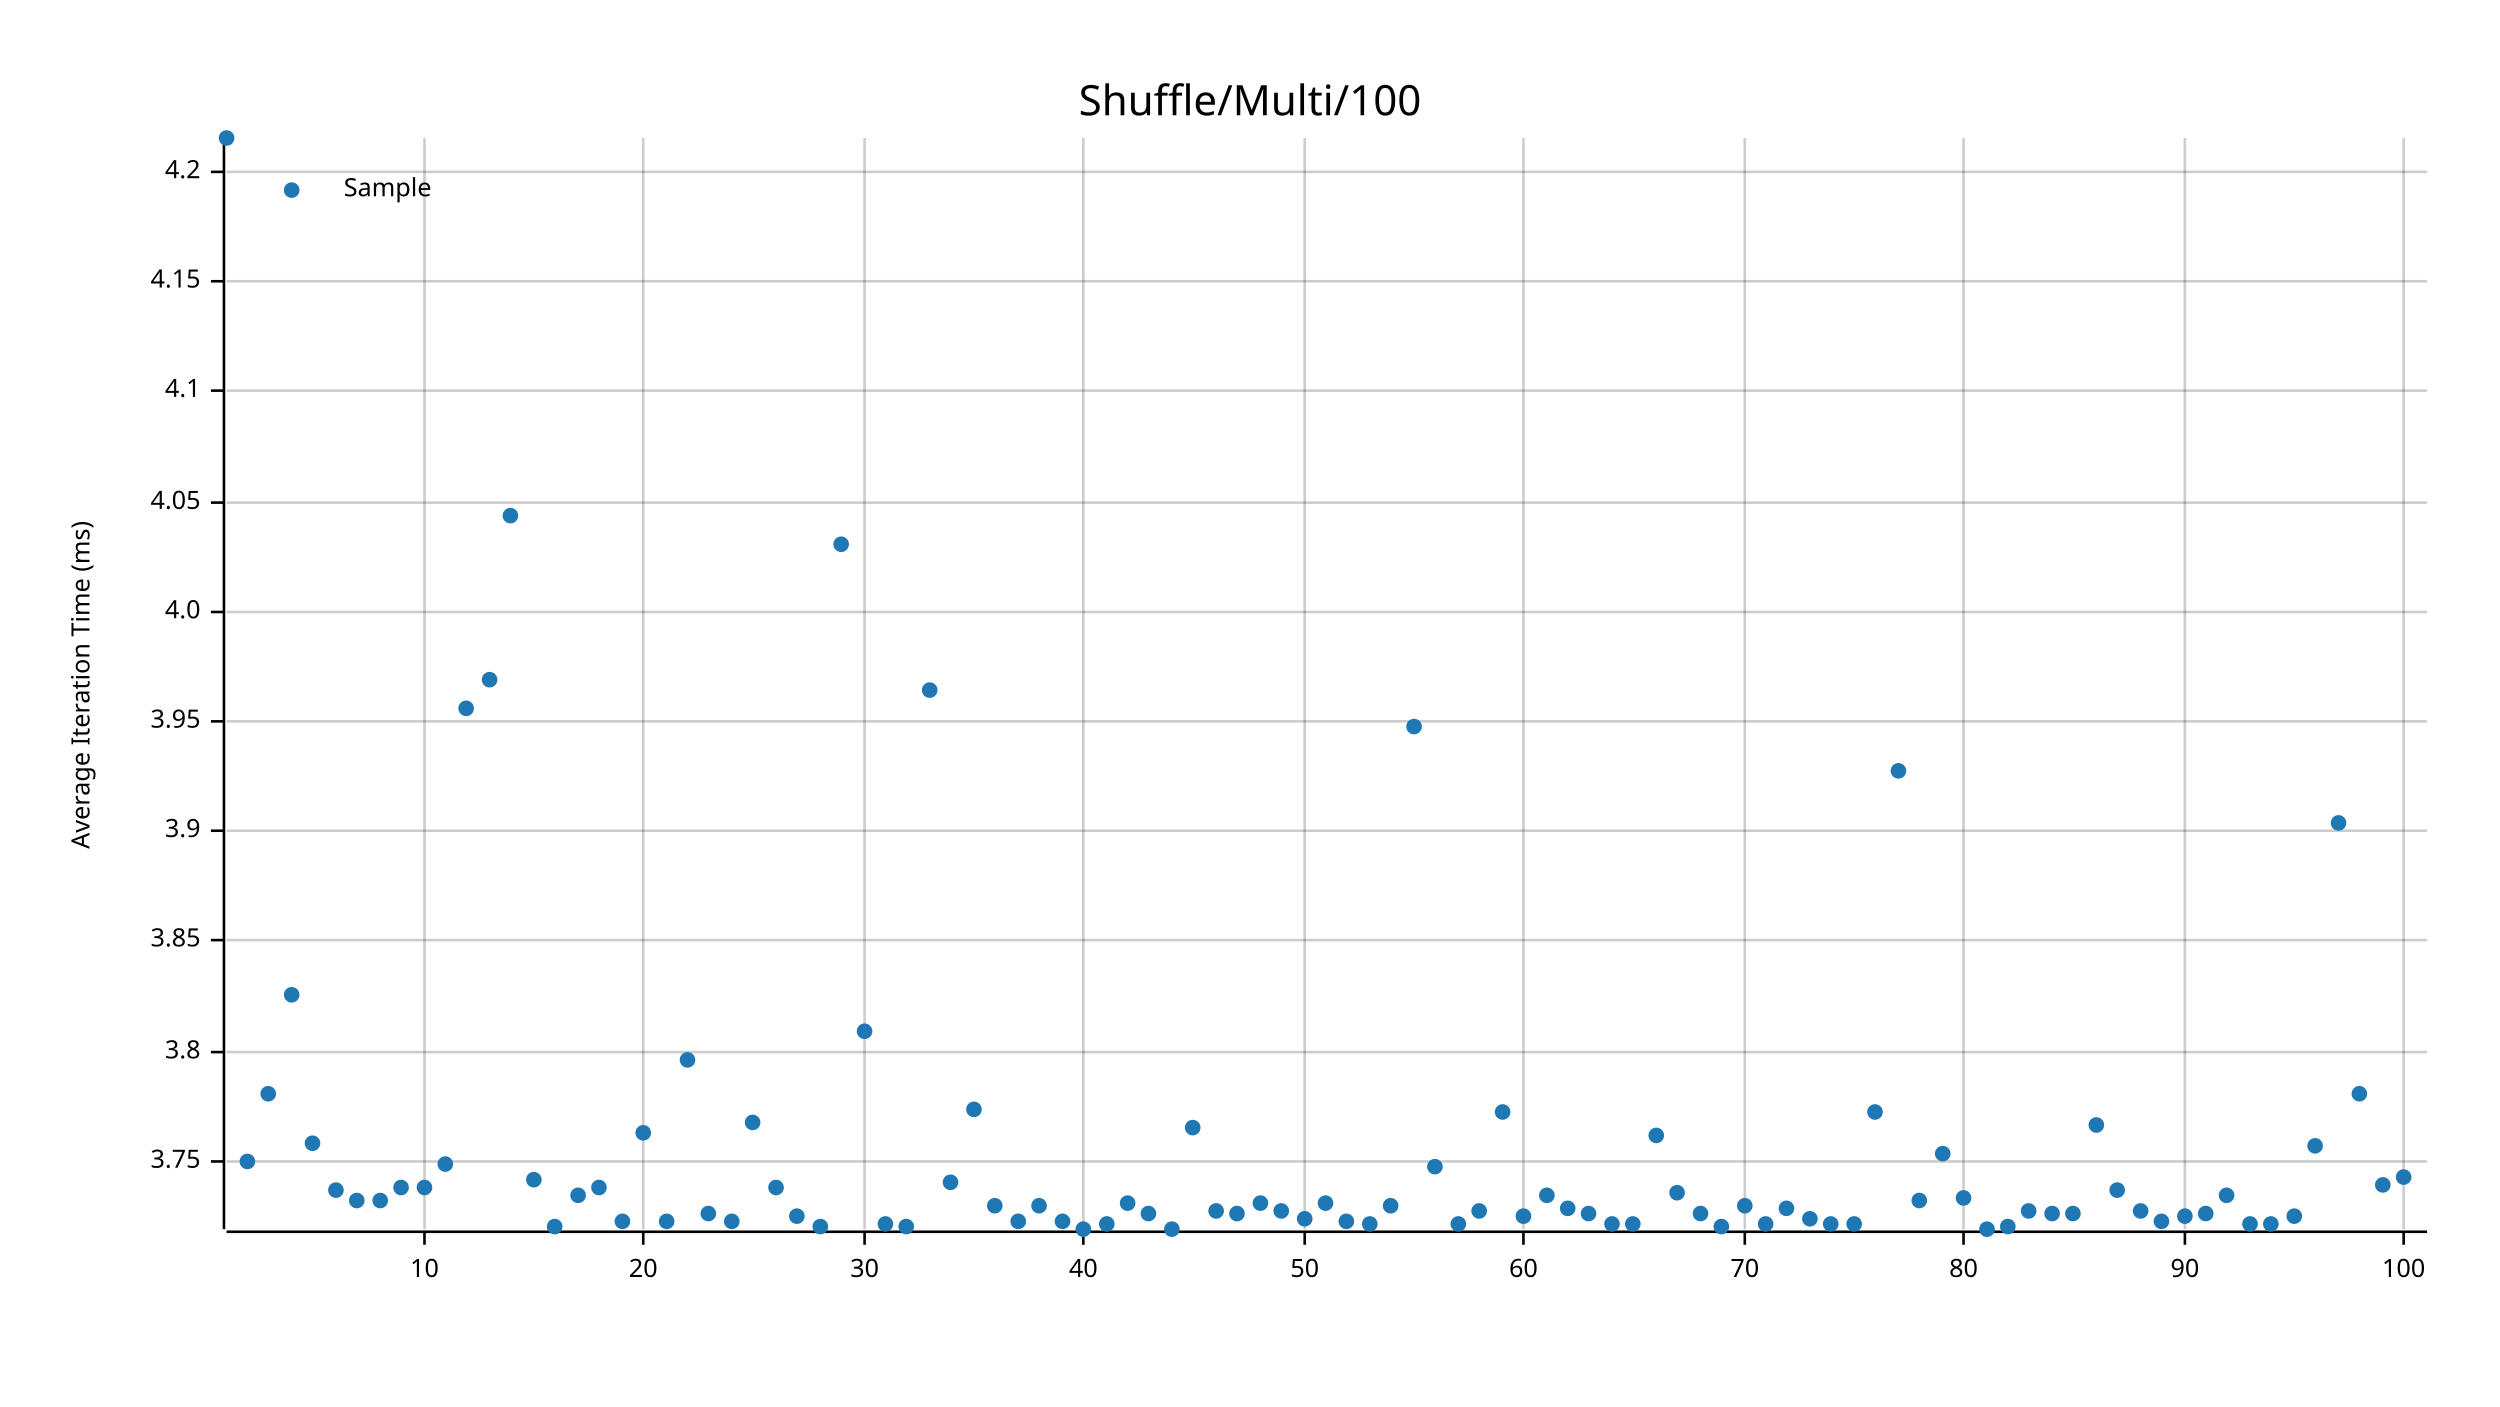
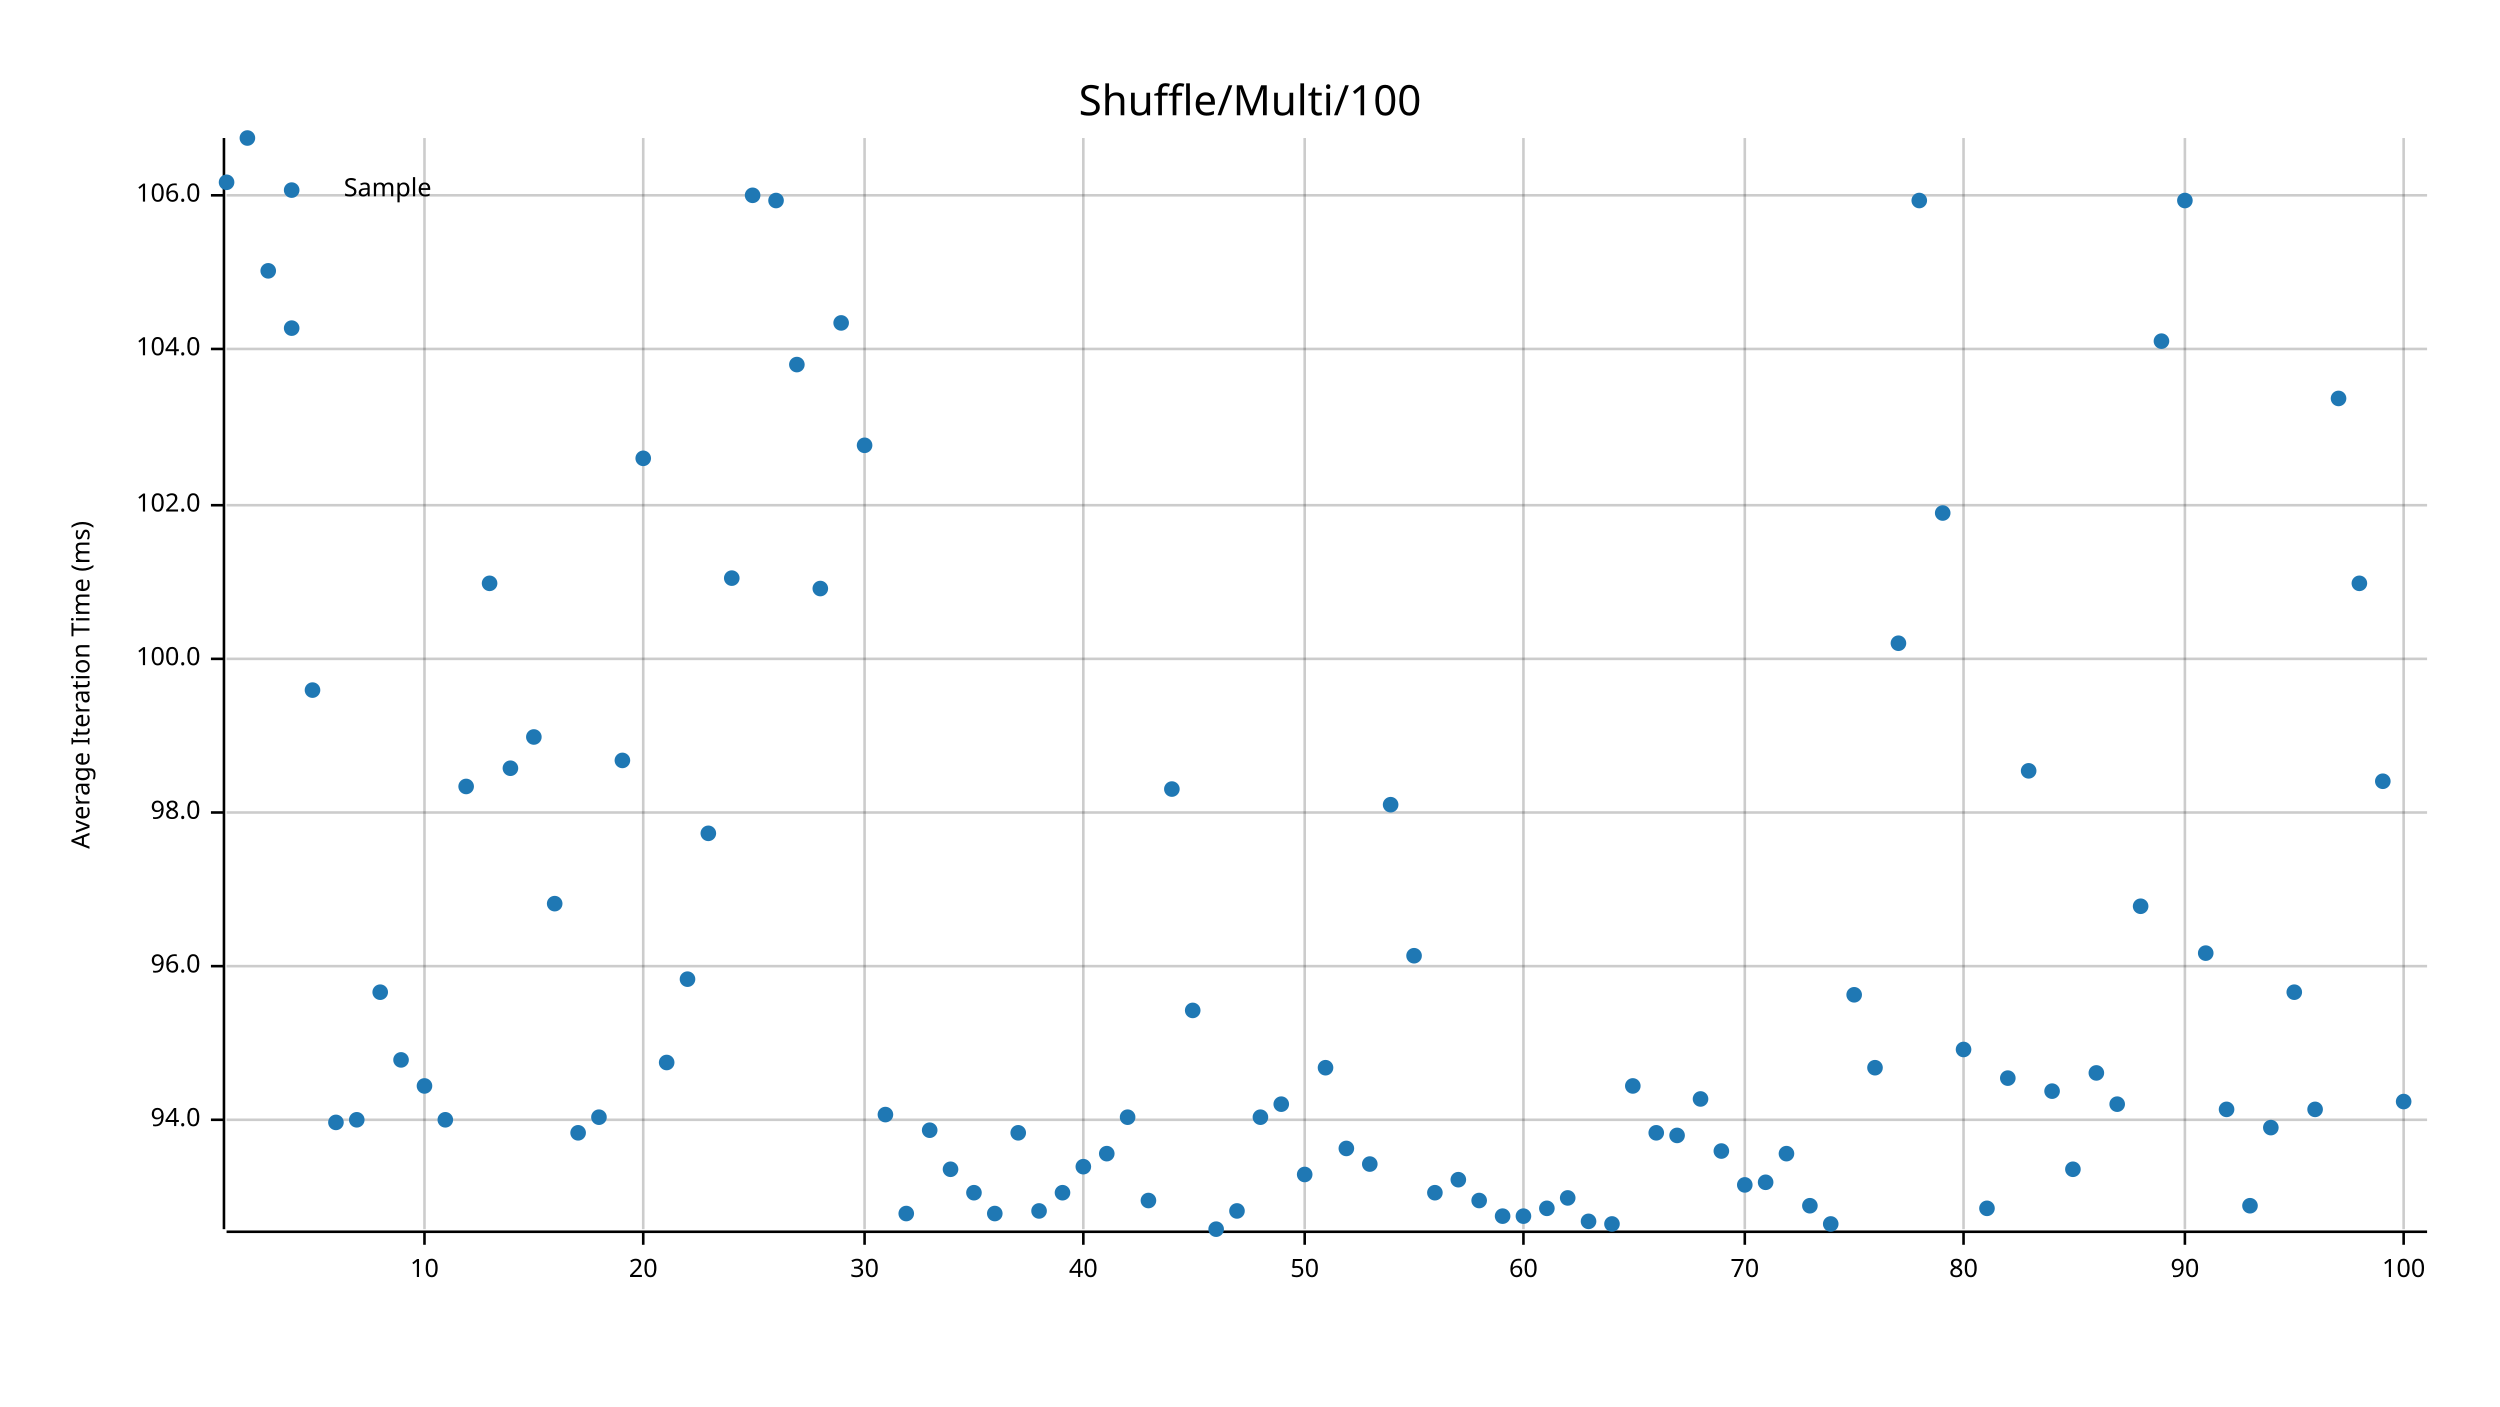
<svg xmlns="http://www.w3.org/2000/svg" width="960" height="540" viewBox="0 0 960 540">
  <text x="480" y="32" dy="0.76em" text-anchor="middle" font-family="sans-serif" font-size="16.129" opacity="1" fill="#000000">
Shuffle/Multi/100
</text>
  <text x="27" y="263" dy="0.76em" text-anchor="middle" font-family="sans-serif" font-size="9.677" opacity="1" fill="#000000" transform="rotate(270, 27, 263)">
Average Iteration Time (ms)
</text>
  <line opacity="0.2" stroke="#000000" stroke-width="1" x1="163" y1="472" x2="163" y2="53" />
  <line opacity="0.2" stroke="#000000" stroke-width="1" x1="247" y1="472" x2="247" y2="53" />
  <line opacity="0.2" stroke="#000000" stroke-width="1" x1="332" y1="472" x2="332" y2="53" />
  <line opacity="0.2" stroke="#000000" stroke-width="1" x1="416" y1="472" x2="416" y2="53" />
  <line opacity="0.2" stroke="#000000" stroke-width="1" x1="501" y1="472" x2="501" y2="53" />
  <line opacity="0.2" stroke="#000000" stroke-width="1" x1="585" y1="472" x2="585" y2="53" />
  <line opacity="0.2" stroke="#000000" stroke-width="1" x1="670" y1="472" x2="670" y2="53" />
  <line opacity="0.2" stroke="#000000" stroke-width="1" x1="754" y1="472" x2="754" y2="53" />
  <line opacity="0.2" stroke="#000000" stroke-width="1" x1="839" y1="472" x2="839" y2="53" />
  <line opacity="0.2" stroke="#000000" stroke-width="1" x1="923" y1="472" x2="923" y2="53" />
-   <line opacity="0.2" stroke="#000000" stroke-width="1" x1="87" y1="446" x2="932" y2="446" />
-   <line opacity="0.2" stroke="#000000" stroke-width="1" x1="87" y1="404" x2="932" y2="404" />
-   <line opacity="0.2" stroke="#000000" stroke-width="1" x1="87" y1="361" x2="932" y2="361" />
-   <line opacity="0.2" stroke="#000000" stroke-width="1" x1="87" y1="319" x2="932" y2="319" />
-   <line opacity="0.2" stroke="#000000" stroke-width="1" x1="87" y1="277" x2="932" y2="277" />
-   <line opacity="0.2" stroke="#000000" stroke-width="1" x1="87" y1="235" x2="932" y2="235" />
-   <line opacity="0.2" stroke="#000000" stroke-width="1" x1="87" y1="193" x2="932" y2="193" />
-   <line opacity="0.2" stroke="#000000" stroke-width="1" x1="87" y1="150" x2="932" y2="150" />
-   <line opacity="0.2" stroke="#000000" stroke-width="1" x1="87" y1="108" x2="932" y2="108" />
-   <line opacity="0.2" stroke="#000000" stroke-width="1" x1="87" y1="66" x2="932" y2="66" />
+   <line opacity="0.2" stroke="#000000" stroke-width="1" x1="87" y1="430" x2="932" y2="430" />
+   <line opacity="0.2" stroke="#000000" stroke-width="1" x1="87" y1="371" x2="932" y2="371" />
+   <line opacity="0.2" stroke="#000000" stroke-width="1" x1="87" y1="312" x2="932" y2="312" />
+   <line opacity="0.2" stroke="#000000" stroke-width="1" x1="87" y1="253" x2="932" y2="253" />
+   <line opacity="0.2" stroke="#000000" stroke-width="1" x1="87" y1="194" x2="932" y2="194" />
+   <line opacity="0.2" stroke="#000000" stroke-width="1" x1="87" y1="134" x2="932" y2="134" />
+   <line opacity="0.2" stroke="#000000" stroke-width="1" x1="87" y1="75" x2="932" y2="75" />
  <polyline fill="none" opacity="1" stroke="#000000" stroke-width="1" points="86,53 86,472 " />
-   <text x="77" y="446" dy="0.5ex" text-anchor="end" font-family="sans-serif" font-size="9.677" opacity="1" fill="#000000">
- 3.75
+   <text x="77" y="430" dy="0.5ex" text-anchor="end" font-family="sans-serif" font-size="9.677" opacity="1" fill="#000000">
+ 94.0
</text>
-   <polyline fill="none" opacity="1" stroke="#000000" stroke-width="1" points="81,446 86,446 " />
-   <text x="77" y="404" dy="0.5ex" text-anchor="end" font-family="sans-serif" font-size="9.677" opacity="1" fill="#000000">
- 3.8
+   <polyline fill="none" opacity="1" stroke="#000000" stroke-width="1" points="81,430 86,430 " />
+   <text x="77" y="371" dy="0.5ex" text-anchor="end" font-family="sans-serif" font-size="9.677" opacity="1" fill="#000000">
+ 96.0
</text>
-   <polyline fill="none" opacity="1" stroke="#000000" stroke-width="1" points="81,404 86,404 " />
-   <text x="77" y="361" dy="0.5ex" text-anchor="end" font-family="sans-serif" font-size="9.677" opacity="1" fill="#000000">
- 3.85
+   <polyline fill="none" opacity="1" stroke="#000000" stroke-width="1" points="81,371 86,371 " />
+   <text x="77" y="312" dy="0.5ex" text-anchor="end" font-family="sans-serif" font-size="9.677" opacity="1" fill="#000000">
+ 98.0
</text>
-   <polyline fill="none" opacity="1" stroke="#000000" stroke-width="1" points="81,361 86,361 " />
-   <text x="77" y="319" dy="0.5ex" text-anchor="end" font-family="sans-serif" font-size="9.677" opacity="1" fill="#000000">
- 3.9
+   <polyline fill="none" opacity="1" stroke="#000000" stroke-width="1" points="81,312 86,312 " />
+   <text x="77" y="253" dy="0.5ex" text-anchor="end" font-family="sans-serif" font-size="9.677" opacity="1" fill="#000000">
+ 100.0
</text>
-   <polyline fill="none" opacity="1" stroke="#000000" stroke-width="1" points="81,319 86,319 " />
-   <text x="77" y="277" dy="0.5ex" text-anchor="end" font-family="sans-serif" font-size="9.677" opacity="1" fill="#000000">
- 3.95
+   <polyline fill="none" opacity="1" stroke="#000000" stroke-width="1" points="81,253 86,253 " />
+   <text x="77" y="194" dy="0.5ex" text-anchor="end" font-family="sans-serif" font-size="9.677" opacity="1" fill="#000000">
+ 102.0
</text>
-   <polyline fill="none" opacity="1" stroke="#000000" stroke-width="1" points="81,277 86,277 " />
-   <text x="77" y="235" dy="0.5ex" text-anchor="end" font-family="sans-serif" font-size="9.677" opacity="1" fill="#000000">
- 4.0
+   <polyline fill="none" opacity="1" stroke="#000000" stroke-width="1" points="81,194 86,194 " />
+   <text x="77" y="134" dy="0.5ex" text-anchor="end" font-family="sans-serif" font-size="9.677" opacity="1" fill="#000000">
+ 104.0
</text>
-   <polyline fill="none" opacity="1" stroke="#000000" stroke-width="1" points="81,235 86,235 " />
-   <text x="77" y="193" dy="0.5ex" text-anchor="end" font-family="sans-serif" font-size="9.677" opacity="1" fill="#000000">
- 4.05
+   <polyline fill="none" opacity="1" stroke="#000000" stroke-width="1" points="81,134 86,134 " />
+   <text x="77" y="75" dy="0.5ex" text-anchor="end" font-family="sans-serif" font-size="9.677" opacity="1" fill="#000000">
+ 106.0
</text>
-   <polyline fill="none" opacity="1" stroke="#000000" stroke-width="1" points="81,193 86,193 " />
-   <text x="77" y="150" dy="0.5ex" text-anchor="end" font-family="sans-serif" font-size="9.677" opacity="1" fill="#000000">
- 4.1
- </text>
-   <polyline fill="none" opacity="1" stroke="#000000" stroke-width="1" points="81,150 86,150 " />
-   <text x="77" y="108" dy="0.5ex" text-anchor="end" font-family="sans-serif" font-size="9.677" opacity="1" fill="#000000">
- 4.15
- </text>
-   <polyline fill="none" opacity="1" stroke="#000000" stroke-width="1" points="81,108 86,108 " />
-   <text x="77" y="66" dy="0.5ex" text-anchor="end" font-family="sans-serif" font-size="9.677" opacity="1" fill="#000000">
- 4.2
- </text>
-   <polyline fill="none" opacity="1" stroke="#000000" stroke-width="1" points="81,66 86,66 " />
+   <polyline fill="none" opacity="1" stroke="#000000" stroke-width="1" points="81,75 86,75 " />
  <polyline fill="none" opacity="1" stroke="#000000" stroke-width="1" points="87,473 932,473 " />
  <text x="163" y="483" dy="0.76em" text-anchor="middle" font-family="sans-serif" font-size="9.677" opacity="1" fill="#000000">
10
</text>
  <polyline fill="none" opacity="1" stroke="#000000" stroke-width="1" points="163,473 163,478 " />
  <text x="247" y="483" dy="0.76em" text-anchor="middle" font-family="sans-serif" font-size="9.677" opacity="1" fill="#000000">
20
</text>
  <polyline fill="none" opacity="1" stroke="#000000" stroke-width="1" points="247,473 247,478 " />
  <text x="332" y="483" dy="0.76em" text-anchor="middle" font-family="sans-serif" font-size="9.677" opacity="1" fill="#000000">
30
</text>
  <polyline fill="none" opacity="1" stroke="#000000" stroke-width="1" points="332,473 332,478 " />
  <text x="416" y="483" dy="0.76em" text-anchor="middle" font-family="sans-serif" font-size="9.677" opacity="1" fill="#000000">
40
</text>
  <polyline fill="none" opacity="1" stroke="#000000" stroke-width="1" points="416,473 416,478 " />
  <text x="501" y="483" dy="0.76em" text-anchor="middle" font-family="sans-serif" font-size="9.677" opacity="1" fill="#000000">
50
</text>
  <polyline fill="none" opacity="1" stroke="#000000" stroke-width="1" points="501,473 501,478 " />
  <text x="585" y="483" dy="0.76em" text-anchor="middle" font-family="sans-serif" font-size="9.677" opacity="1" fill="#000000">
60
</text>
  <polyline fill="none" opacity="1" stroke="#000000" stroke-width="1" points="585,473 585,478 " />
  <text x="670" y="483" dy="0.76em" text-anchor="middle" font-family="sans-serif" font-size="9.677" opacity="1" fill="#000000">
70
</text>
  <polyline fill="none" opacity="1" stroke="#000000" stroke-width="1" points="670,473 670,478 " />
  <text x="754" y="483" dy="0.76em" text-anchor="middle" font-family="sans-serif" font-size="9.677" opacity="1" fill="#000000">
80
</text>
  <polyline fill="none" opacity="1" stroke="#000000" stroke-width="1" points="754,473 754,478 " />
  <text x="839" y="483" dy="0.76em" text-anchor="middle" font-family="sans-serif" font-size="9.677" opacity="1" fill="#000000">
90
</text>
  <polyline fill="none" opacity="1" stroke="#000000" stroke-width="1" points="839,473 839,478 " />
  <text x="923" y="483" dy="0.76em" text-anchor="middle" font-family="sans-serif" font-size="9.677" opacity="1" fill="#000000">
100
</text>
  <polyline fill="none" opacity="1" stroke="#000000" stroke-width="1" points="923,473 923,478 " />
-   <circle cx="87" cy="53" r="3" opacity="1" fill="#1F78B4" stroke="none" stroke-width="1" />
-   <circle cx="95" cy="446" r="3" opacity="1" fill="#1F78B4" stroke="none" stroke-width="1" />
-   <circle cx="103" cy="420" r="3" opacity="1" fill="#1F78B4" stroke="none" stroke-width="1" />
-   <circle cx="112" cy="382" r="3" opacity="1" fill="#1F78B4" stroke="none" stroke-width="1" />
-   <circle cx="120" cy="439" r="3" opacity="1" fill="#1F78B4" stroke="none" stroke-width="1" />
-   <circle cx="129" cy="457" r="3" opacity="1" fill="#1F78B4" stroke="none" stroke-width="1" />
-   <circle cx="137" cy="461" r="3" opacity="1" fill="#1F78B4" stroke="none" stroke-width="1" />
-   <circle cx="146" cy="461" r="3" opacity="1" fill="#1F78B4" stroke="none" stroke-width="1" />
-   <circle cx="154" cy="456" r="3" opacity="1" fill="#1F78B4" stroke="none" stroke-width="1" />
-   <circle cx="163" cy="456" r="3" opacity="1" fill="#1F78B4" stroke="none" stroke-width="1" />
-   <circle cx="171" cy="447" r="3" opacity="1" fill="#1F78B4" stroke="none" stroke-width="1" />
-   <circle cx="179" cy="272" r="3" opacity="1" fill="#1F78B4" stroke="none" stroke-width="1" />
-   <circle cx="188" cy="261" r="3" opacity="1" fill="#1F78B4" stroke="none" stroke-width="1" />
-   <circle cx="196" cy="198" r="3" opacity="1" fill="#1F78B4" stroke="none" stroke-width="1" />
-   <circle cx="205" cy="453" r="3" opacity="1" fill="#1F78B4" stroke="none" stroke-width="1" />
-   <circle cx="213" cy="471" r="3" opacity="1" fill="#1F78B4" stroke="none" stroke-width="1" />
-   <circle cx="222" cy="459" r="3" opacity="1" fill="#1F78B4" stroke="none" stroke-width="1" />
-   <circle cx="230" cy="456" r="3" opacity="1" fill="#1F78B4" stroke="none" stroke-width="1" />
-   <circle cx="239" cy="469" r="3" opacity="1" fill="#1F78B4" stroke="none" stroke-width="1" />
-   <circle cx="247" cy="435" r="3" opacity="1" fill="#1F78B4" stroke="none" stroke-width="1" />
-   <circle cx="256" cy="469" r="3" opacity="1" fill="#1F78B4" stroke="none" stroke-width="1" />
-   <circle cx="264" cy="407" r="3" opacity="1" fill="#1F78B4" stroke="none" stroke-width="1" />
-   <circle cx="272" cy="466" r="3" opacity="1" fill="#1F78B4" stroke="none" stroke-width="1" />
-   <circle cx="281" cy="469" r="3" opacity="1" fill="#1F78B4" stroke="none" stroke-width="1" />
-   <circle cx="289" cy="431" r="3" opacity="1" fill="#1F78B4" stroke="none" stroke-width="1" />
-   <circle cx="298" cy="456" r="3" opacity="1" fill="#1F78B4" stroke="none" stroke-width="1" />
-   <circle cx="306" cy="467" r="3" opacity="1" fill="#1F78B4" stroke="none" stroke-width="1" />
-   <circle cx="315" cy="471" r="3" opacity="1" fill="#1F78B4" stroke="none" stroke-width="1" />
-   <circle cx="323" cy="209" r="3" opacity="1" fill="#1F78B4" stroke="none" stroke-width="1" />
-   <circle cx="332" cy="396" r="3" opacity="1" fill="#1F78B4" stroke="none" stroke-width="1" />
-   <circle cx="340" cy="470" r="3" opacity="1" fill="#1F78B4" stroke="none" stroke-width="1" />
-   <circle cx="348" cy="471" r="3" opacity="1" fill="#1F78B4" stroke="none" stroke-width="1" />
-   <circle cx="357" cy="265" r="3" opacity="1" fill="#1F78B4" stroke="none" stroke-width="1" />
-   <circle cx="365" cy="454" r="3" opacity="1" fill="#1F78B4" stroke="none" stroke-width="1" />
-   <circle cx="374" cy="426" r="3" opacity="1" fill="#1F78B4" stroke="none" stroke-width="1" />
-   <circle cx="382" cy="463" r="3" opacity="1" fill="#1F78B4" stroke="none" stroke-width="1" />
-   <circle cx="391" cy="469" r="3" opacity="1" fill="#1F78B4" stroke="none" stroke-width="1" />
-   <circle cx="399" cy="463" r="3" opacity="1" fill="#1F78B4" stroke="none" stroke-width="1" />
-   <circle cx="408" cy="469" r="3" opacity="1" fill="#1F78B4" stroke="none" stroke-width="1" />
-   <circle cx="416" cy="472" r="3" opacity="1" fill="#1F78B4" stroke="none" stroke-width="1" />
-   <circle cx="425" cy="470" r="3" opacity="1" fill="#1F78B4" stroke="none" stroke-width="1" />
-   <circle cx="433" cy="462" r="3" opacity="1" fill="#1F78B4" stroke="none" stroke-width="1" />
-   <circle cx="441" cy="466" r="3" opacity="1" fill="#1F78B4" stroke="none" stroke-width="1" />
-   <circle cx="450" cy="472" r="3" opacity="1" fill="#1F78B4" stroke="none" stroke-width="1" />
-   <circle cx="458" cy="433" r="3" opacity="1" fill="#1F78B4" stroke="none" stroke-width="1" />
-   <circle cx="467" cy="465" r="3" opacity="1" fill="#1F78B4" stroke="none" stroke-width="1" />
-   <circle cx="475" cy="466" r="3" opacity="1" fill="#1F78B4" stroke="none" stroke-width="1" />
-   <circle cx="484" cy="462" r="3" opacity="1" fill="#1F78B4" stroke="none" stroke-width="1" />
-   <circle cx="492" cy="465" r="3" opacity="1" fill="#1F78B4" stroke="none" stroke-width="1" />
-   <circle cx="501" cy="468" r="3" opacity="1" fill="#1F78B4" stroke="none" stroke-width="1" />
-   <circle cx="509" cy="462" r="3" opacity="1" fill="#1F78B4" stroke="none" stroke-width="1" />
-   <circle cx="517" cy="469" r="3" opacity="1" fill="#1F78B4" stroke="none" stroke-width="1" />
-   <circle cx="526" cy="470" r="3" opacity="1" fill="#1F78B4" stroke="none" stroke-width="1" />
-   <circle cx="534" cy="463" r="3" opacity="1" fill="#1F78B4" stroke="none" stroke-width="1" />
-   <circle cx="543" cy="279" r="3" opacity="1" fill="#1F78B4" stroke="none" stroke-width="1" />
-   <circle cx="551" cy="448" r="3" opacity="1" fill="#1F78B4" stroke="none" stroke-width="1" />
-   <circle cx="560" cy="470" r="3" opacity="1" fill="#1F78B4" stroke="none" stroke-width="1" />
-   <circle cx="568" cy="465" r="3" opacity="1" fill="#1F78B4" stroke="none" stroke-width="1" />
-   <circle cx="577" cy="427" r="3" opacity="1" fill="#1F78B4" stroke="none" stroke-width="1" />
+   <circle cx="87" cy="70" r="3" opacity="1" fill="#1F78B4" stroke="none" stroke-width="1" />
+   <circle cx="95" cy="53" r="3" opacity="1" fill="#1F78B4" stroke="none" stroke-width="1" />
+   <circle cx="103" cy="104" r="3" opacity="1" fill="#1F78B4" stroke="none" stroke-width="1" />
+   <circle cx="112" cy="126" r="3" opacity="1" fill="#1F78B4" stroke="none" stroke-width="1" />
+   <circle cx="120" cy="265" r="3" opacity="1" fill="#1F78B4" stroke="none" stroke-width="1" />
+   <circle cx="129" cy="431" r="3" opacity="1" fill="#1F78B4" stroke="none" stroke-width="1" />
+   <circle cx="137" cy="430" r="3" opacity="1" fill="#1F78B4" stroke="none" stroke-width="1" />
+   <circle cx="146" cy="381" r="3" opacity="1" fill="#1F78B4" stroke="none" stroke-width="1" />
+   <circle cx="154" cy="407" r="3" opacity="1" fill="#1F78B4" stroke="none" stroke-width="1" />
+   <circle cx="163" cy="417" r="3" opacity="1" fill="#1F78B4" stroke="none" stroke-width="1" />
+   <circle cx="171" cy="430" r="3" opacity="1" fill="#1F78B4" stroke="none" stroke-width="1" />
+   <circle cx="179" cy="302" r="3" opacity="1" fill="#1F78B4" stroke="none" stroke-width="1" />
+   <circle cx="188" cy="224" r="3" opacity="1" fill="#1F78B4" stroke="none" stroke-width="1" />
+   <circle cx="196" cy="295" r="3" opacity="1" fill="#1F78B4" stroke="none" stroke-width="1" />
+   <circle cx="205" cy="283" r="3" opacity="1" fill="#1F78B4" stroke="none" stroke-width="1" />
+   <circle cx="213" cy="347" r="3" opacity="1" fill="#1F78B4" stroke="none" stroke-width="1" />
+   <circle cx="222" cy="435" r="3" opacity="1" fill="#1F78B4" stroke="none" stroke-width="1" />
+   <circle cx="230" cy="429" r="3" opacity="1" fill="#1F78B4" stroke="none" stroke-width="1" />
+   <circle cx="239" cy="292" r="3" opacity="1" fill="#1F78B4" stroke="none" stroke-width="1" />
+   <circle cx="247" cy="176" r="3" opacity="1" fill="#1F78B4" stroke="none" stroke-width="1" />
+   <circle cx="256" cy="408" r="3" opacity="1" fill="#1F78B4" stroke="none" stroke-width="1" />
+   <circle cx="264" cy="376" r="3" opacity="1" fill="#1F78B4" stroke="none" stroke-width="1" />
+   <circle cx="272" cy="320" r="3" opacity="1" fill="#1F78B4" stroke="none" stroke-width="1" />
+   <circle cx="281" cy="222" r="3" opacity="1" fill="#1F78B4" stroke="none" stroke-width="1" />
+   <circle cx="289" cy="75" r="3" opacity="1" fill="#1F78B4" stroke="none" stroke-width="1" />
+   <circle cx="298" cy="77" r="3" opacity="1" fill="#1F78B4" stroke="none" stroke-width="1" />
+   <circle cx="306" cy="140" r="3" opacity="1" fill="#1F78B4" stroke="none" stroke-width="1" />
+   <circle cx="315" cy="226" r="3" opacity="1" fill="#1F78B4" stroke="none" stroke-width="1" />
+   <circle cx="323" cy="124" r="3" opacity="1" fill="#1F78B4" stroke="none" stroke-width="1" />
+   <circle cx="332" cy="171" r="3" opacity="1" fill="#1F78B4" stroke="none" stroke-width="1" />
+   <circle cx="340" cy="428" r="3" opacity="1" fill="#1F78B4" stroke="none" stroke-width="1" />
+   <circle cx="348" cy="466" r="3" opacity="1" fill="#1F78B4" stroke="none" stroke-width="1" />
+   <circle cx="357" cy="434" r="3" opacity="1" fill="#1F78B4" stroke="none" stroke-width="1" />
+   <circle cx="365" cy="449" r="3" opacity="1" fill="#1F78B4" stroke="none" stroke-width="1" />
+   <circle cx="374" cy="458" r="3" opacity="1" fill="#1F78B4" stroke="none" stroke-width="1" />
+   <circle cx="382" cy="466" r="3" opacity="1" fill="#1F78B4" stroke="none" stroke-width="1" />
+   <circle cx="391" cy="435" r="3" opacity="1" fill="#1F78B4" stroke="none" stroke-width="1" />
+   <circle cx="399" cy="465" r="3" opacity="1" fill="#1F78B4" stroke="none" stroke-width="1" />
+   <circle cx="408" cy="458" r="3" opacity="1" fill="#1F78B4" stroke="none" stroke-width="1" />
+   <circle cx="416" cy="448" r="3" opacity="1" fill="#1F78B4" stroke="none" stroke-width="1" />
+   <circle cx="425" cy="443" r="3" opacity="1" fill="#1F78B4" stroke="none" stroke-width="1" />
+   <circle cx="433" cy="429" r="3" opacity="1" fill="#1F78B4" stroke="none" stroke-width="1" />
+   <circle cx="441" cy="461" r="3" opacity="1" fill="#1F78B4" stroke="none" stroke-width="1" />
+   <circle cx="450" cy="303" r="3" opacity="1" fill="#1F78B4" stroke="none" stroke-width="1" />
+   <circle cx="458" cy="388" r="3" opacity="1" fill="#1F78B4" stroke="none" stroke-width="1" />
+   <circle cx="467" cy="472" r="3" opacity="1" fill="#1F78B4" stroke="none" stroke-width="1" />
+   <circle cx="475" cy="465" r="3" opacity="1" fill="#1F78B4" stroke="none" stroke-width="1" />
+   <circle cx="484" cy="429" r="3" opacity="1" fill="#1F78B4" stroke="none" stroke-width="1" />
+   <circle cx="492" cy="424" r="3" opacity="1" fill="#1F78B4" stroke="none" stroke-width="1" />
+   <circle cx="501" cy="451" r="3" opacity="1" fill="#1F78B4" stroke="none" stroke-width="1" />
+   <circle cx="509" cy="410" r="3" opacity="1" fill="#1F78B4" stroke="none" stroke-width="1" />
+   <circle cx="517" cy="441" r="3" opacity="1" fill="#1F78B4" stroke="none" stroke-width="1" />
+   <circle cx="526" cy="447" r="3" opacity="1" fill="#1F78B4" stroke="none" stroke-width="1" />
+   <circle cx="534" cy="309" r="3" opacity="1" fill="#1F78B4" stroke="none" stroke-width="1" />
+   <circle cx="543" cy="367" r="3" opacity="1" fill="#1F78B4" stroke="none" stroke-width="1" />
+   <circle cx="551" cy="458" r="3" opacity="1" fill="#1F78B4" stroke="none" stroke-width="1" />
+   <circle cx="560" cy="453" r="3" opacity="1" fill="#1F78B4" stroke="none" stroke-width="1" />
+   <circle cx="568" cy="461" r="3" opacity="1" fill="#1F78B4" stroke="none" stroke-width="1" />
+   <circle cx="577" cy="467" r="3" opacity="1" fill="#1F78B4" stroke="none" stroke-width="1" />
  <circle cx="585" cy="467" r="3" opacity="1" fill="#1F78B4" stroke="none" stroke-width="1" />
-   <circle cx="594" cy="459" r="3" opacity="1" fill="#1F78B4" stroke="none" stroke-width="1" />
-   <circle cx="602" cy="464" r="3" opacity="1" fill="#1F78B4" stroke="none" stroke-width="1" />
-   <circle cx="610" cy="466" r="3" opacity="1" fill="#1F78B4" stroke="none" stroke-width="1" />
+   <circle cx="594" cy="464" r="3" opacity="1" fill="#1F78B4" stroke="none" stroke-width="1" />
+   <circle cx="602" cy="460" r="3" opacity="1" fill="#1F78B4" stroke="none" stroke-width="1" />
+   <circle cx="610" cy="469" r="3" opacity="1" fill="#1F78B4" stroke="none" stroke-width="1" />
  <circle cx="619" cy="470" r="3" opacity="1" fill="#1F78B4" stroke="none" stroke-width="1" />
-   <circle cx="627" cy="470" r="3" opacity="1" fill="#1F78B4" stroke="none" stroke-width="1" />
-   <circle cx="636" cy="436" r="3" opacity="1" fill="#1F78B4" stroke="none" stroke-width="1" />
-   <circle cx="644" cy="458" r="3" opacity="1" fill="#1F78B4" stroke="none" stroke-width="1" />
-   <circle cx="653" cy="466" r="3" opacity="1" fill="#1F78B4" stroke="none" stroke-width="1" />
-   <circle cx="661" cy="471" r="3" opacity="1" fill="#1F78B4" stroke="none" stroke-width="1" />
-   <circle cx="670" cy="463" r="3" opacity="1" fill="#1F78B4" stroke="none" stroke-width="1" />
-   <circle cx="678" cy="470" r="3" opacity="1" fill="#1F78B4" stroke="none" stroke-width="1" />
-   <circle cx="686" cy="464" r="3" opacity="1" fill="#1F78B4" stroke="none" stroke-width="1" />
-   <circle cx="695" cy="468" r="3" opacity="1" fill="#1F78B4" stroke="none" stroke-width="1" />
+   <circle cx="627" cy="417" r="3" opacity="1" fill="#1F78B4" stroke="none" stroke-width="1" />
+   <circle cx="636" cy="435" r="3" opacity="1" fill="#1F78B4" stroke="none" stroke-width="1" />
+   <circle cx="644" cy="436" r="3" opacity="1" fill="#1F78B4" stroke="none" stroke-width="1" />
+   <circle cx="653" cy="422" r="3" opacity="1" fill="#1F78B4" stroke="none" stroke-width="1" />
+   <circle cx="661" cy="442" r="3" opacity="1" fill="#1F78B4" stroke="none" stroke-width="1" />
+   <circle cx="670" cy="455" r="3" opacity="1" fill="#1F78B4" stroke="none" stroke-width="1" />
+   <circle cx="678" cy="454" r="3" opacity="1" fill="#1F78B4" stroke="none" stroke-width="1" />
+   <circle cx="686" cy="443" r="3" opacity="1" fill="#1F78B4" stroke="none" stroke-width="1" />
+   <circle cx="695" cy="463" r="3" opacity="1" fill="#1F78B4" stroke="none" stroke-width="1" />
  <circle cx="703" cy="470" r="3" opacity="1" fill="#1F78B4" stroke="none" stroke-width="1" />
-   <circle cx="712" cy="470" r="3" opacity="1" fill="#1F78B4" stroke="none" stroke-width="1" />
-   <circle cx="720" cy="427" r="3" opacity="1" fill="#1F78B4" stroke="none" stroke-width="1" />
-   <circle cx="729" cy="296" r="3" opacity="1" fill="#1F78B4" stroke="none" stroke-width="1" />
-   <circle cx="737" cy="461" r="3" opacity="1" fill="#1F78B4" stroke="none" stroke-width="1" />
-   <circle cx="746" cy="443" r="3" opacity="1" fill="#1F78B4" stroke="none" stroke-width="1" />
-   <circle cx="754" cy="460" r="3" opacity="1" fill="#1F78B4" stroke="none" stroke-width="1" />
-   <circle cx="763" cy="472" r="3" opacity="1" fill="#1F78B4" stroke="none" stroke-width="1" />
-   <circle cx="771" cy="471" r="3" opacity="1" fill="#1F78B4" stroke="none" stroke-width="1" />
-   <circle cx="779" cy="465" r="3" opacity="1" fill="#1F78B4" stroke="none" stroke-width="1" />
-   <circle cx="788" cy="466" r="3" opacity="1" fill="#1F78B4" stroke="none" stroke-width="1" />
-   <circle cx="796" cy="466" r="3" opacity="1" fill="#1F78B4" stroke="none" stroke-width="1" />
-   <circle cx="805" cy="432" r="3" opacity="1" fill="#1F78B4" stroke="none" stroke-width="1" />
-   <circle cx="813" cy="457" r="3" opacity="1" fill="#1F78B4" stroke="none" stroke-width="1" />
-   <circle cx="822" cy="465" r="3" opacity="1" fill="#1F78B4" stroke="none" stroke-width="1" />
-   <circle cx="830" cy="469" r="3" opacity="1" fill="#1F78B4" stroke="none" stroke-width="1" />
-   <circle cx="839" cy="467" r="3" opacity="1" fill="#1F78B4" stroke="none" stroke-width="1" />
-   <circle cx="847" cy="466" r="3" opacity="1" fill="#1F78B4" stroke="none" stroke-width="1" />
-   <circle cx="855" cy="459" r="3" opacity="1" fill="#1F78B4" stroke="none" stroke-width="1" />
-   <circle cx="864" cy="470" r="3" opacity="1" fill="#1F78B4" stroke="none" stroke-width="1" />
-   <circle cx="872" cy="470" r="3" opacity="1" fill="#1F78B4" stroke="none" stroke-width="1" />
-   <circle cx="881" cy="467" r="3" opacity="1" fill="#1F78B4" stroke="none" stroke-width="1" />
-   <circle cx="889" cy="440" r="3" opacity="1" fill="#1F78B4" stroke="none" stroke-width="1" />
-   <circle cx="898" cy="316" r="3" opacity="1" fill="#1F78B4" stroke="none" stroke-width="1" />
-   <circle cx="906" cy="420" r="3" opacity="1" fill="#1F78B4" stroke="none" stroke-width="1" />
-   <circle cx="915" cy="455" r="3" opacity="1" fill="#1F78B4" stroke="none" stroke-width="1" />
-   <circle cx="923" cy="452" r="3" opacity="1" fill="#1F78B4" stroke="none" stroke-width="1" />
+   <circle cx="712" cy="382" r="3" opacity="1" fill="#1F78B4" stroke="none" stroke-width="1" />
+   <circle cx="720" cy="410" r="3" opacity="1" fill="#1F78B4" stroke="none" stroke-width="1" />
+   <circle cx="729" cy="247" r="3" opacity="1" fill="#1F78B4" stroke="none" stroke-width="1" />
+   <circle cx="737" cy="77" r="3" opacity="1" fill="#1F78B4" stroke="none" stroke-width="1" />
+   <circle cx="746" cy="197" r="3" opacity="1" fill="#1F78B4" stroke="none" stroke-width="1" />
+   <circle cx="754" cy="403" r="3" opacity="1" fill="#1F78B4" stroke="none" stroke-width="1" />
+   <circle cx="763" cy="464" r="3" opacity="1" fill="#1F78B4" stroke="none" stroke-width="1" />
+   <circle cx="771" cy="414" r="3" opacity="1" fill="#1F78B4" stroke="none" stroke-width="1" />
+   <circle cx="779" cy="296" r="3" opacity="1" fill="#1F78B4" stroke="none" stroke-width="1" />
+   <circle cx="788" cy="419" r="3" opacity="1" fill="#1F78B4" stroke="none" stroke-width="1" />
+   <circle cx="796" cy="449" r="3" opacity="1" fill="#1F78B4" stroke="none" stroke-width="1" />
+   <circle cx="805" cy="412" r="3" opacity="1" fill="#1F78B4" stroke="none" stroke-width="1" />
+   <circle cx="813" cy="424" r="3" opacity="1" fill="#1F78B4" stroke="none" stroke-width="1" />
+   <circle cx="822" cy="348" r="3" opacity="1" fill="#1F78B4" stroke="none" stroke-width="1" />
+   <circle cx="830" cy="131" r="3" opacity="1" fill="#1F78B4" stroke="none" stroke-width="1" />
+   <circle cx="839" cy="77" r="3" opacity="1" fill="#1F78B4" stroke="none" stroke-width="1" />
+   <circle cx="847" cy="366" r="3" opacity="1" fill="#1F78B4" stroke="none" stroke-width="1" />
+   <circle cx="855" cy="426" r="3" opacity="1" fill="#1F78B4" stroke="none" stroke-width="1" />
+   <circle cx="864" cy="463" r="3" opacity="1" fill="#1F78B4" stroke="none" stroke-width="1" />
+   <circle cx="872" cy="433" r="3" opacity="1" fill="#1F78B4" stroke="none" stroke-width="1" />
+   <circle cx="881" cy="381" r="3" opacity="1" fill="#1F78B4" stroke="none" stroke-width="1" />
+   <circle cx="889" cy="426" r="3" opacity="1" fill="#1F78B4" stroke="none" stroke-width="1" />
+   <circle cx="898" cy="153" r="3" opacity="1" fill="#1F78B4" stroke="none" stroke-width="1" />
+   <circle cx="906" cy="224" r="3" opacity="1" fill="#1F78B4" stroke="none" stroke-width="1" />
+   <circle cx="915" cy="300" r="3" opacity="1" fill="#1F78B4" stroke="none" stroke-width="1" />
+   <circle cx="923" cy="423" r="3" opacity="1" fill="#1F78B4" stroke="none" stroke-width="1" />
  <text x="132" y="68" dy="0.76em" text-anchor="start" font-family="sans-serif" font-size="9.677" opacity="1" fill="#000000">
Sample
</text>
  <circle cx="112" cy="73" r="3" opacity="1" fill="#1F78B4" stroke="none" stroke-width="1" />
</svg>
